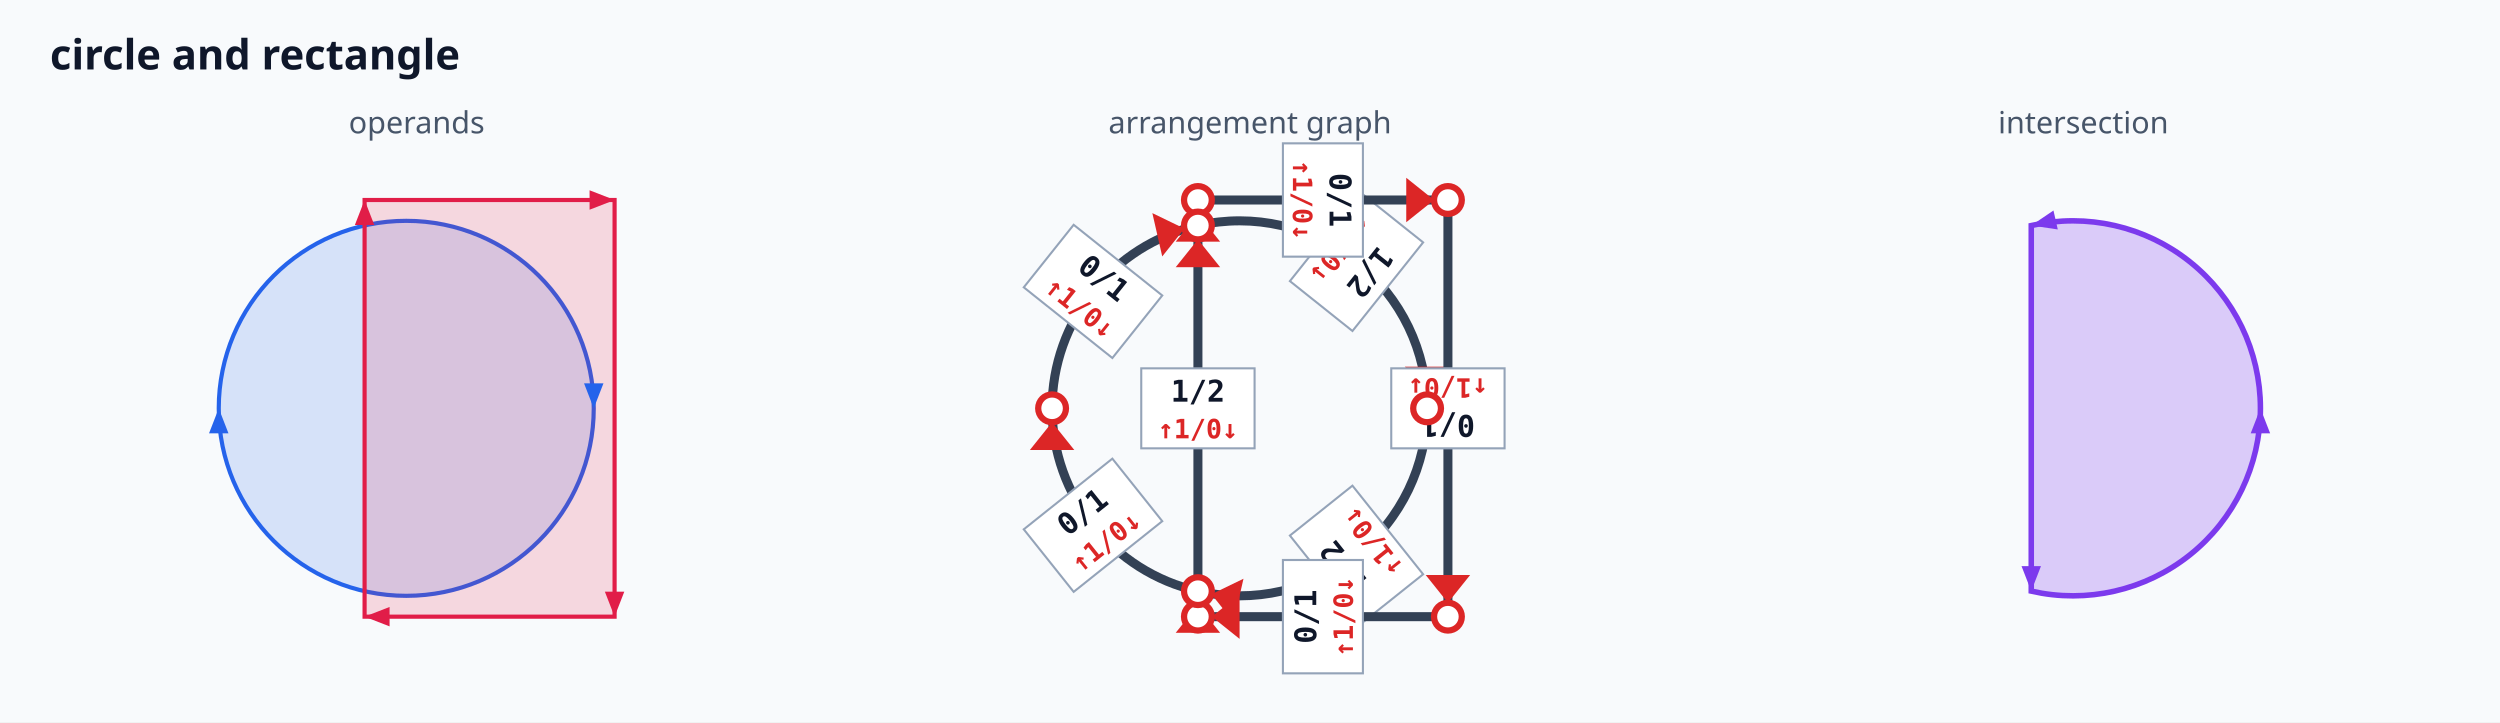
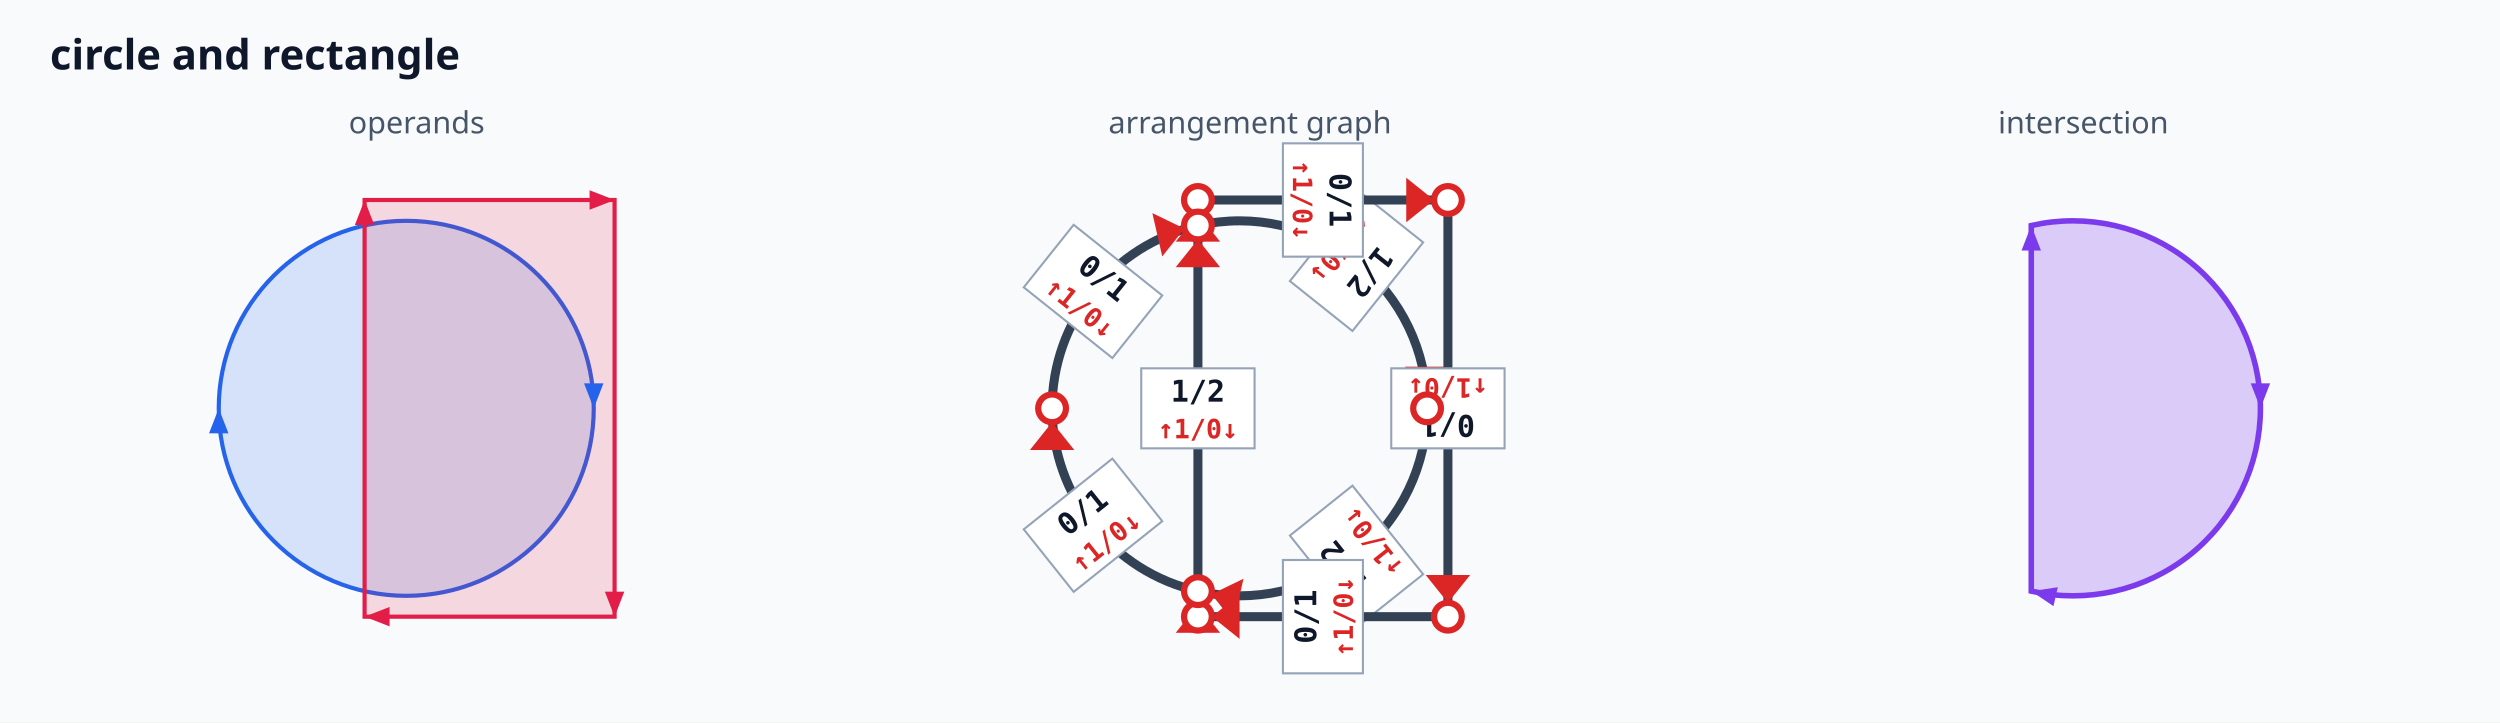
<svg xmlns="http://www.w3.org/2000/svg" viewBox="0 0 900 260" width="900" height="260">
  <rect x="0" y="0" width="900" height="260" style="fill: #f8fafc; stroke: none" />
  <text x="18" y="25" font-size="15" style="fill: #0f172a; font-family: system-ui; font-weight: 600">circle and rectangle</text>
  <text x="150" y="48" font-size="11" style="fill: #475569; font-family: system-ui; text-anchor: middle">operands</text>
  <text x="450" y="48" font-size="11" style="fill: #475569; font-family: system-ui; text-anchor: middle">arrangement graph</text>
  <text x="750" y="48" font-size="11" style="fill: #475569; font-family: system-ui; text-anchor: middle">intersection</text>
  <path d="M 213.75 147 A 67.5 67.5 0 0 1 78.75 147 A 67.5 67.5 0 0 1 213.75 147 Z" style="fill: #2563eb; fill-opacity: 0.16; fill-rule: nonzero; stroke: #2563eb; stroke-width: 1.5" />
  <path d="M 131.25 72 H 221.25 V 222 H 131.25 Z" style="fill: #e11d48; fill-opacity: 0.16; fill-rule: nonzero; stroke: #e11d48; stroke-width: 1.5" />
-   <path d="M 731.25 212.812 A 67.5 67.5 0 0 0 813.75 147 A 67.5 67.5 0 0 0 731.25 81.188 Z" style="fill: #7c3aed; fill-opacity: 0.24; fill-rule: nonzero; stroke: #7c3aed; stroke-width: 2" />
+   <path d="M 813.75 147 A 67.5 67.5 0 0 1 731.25 212.812 V 81.188 A 67.5 67.5 0 0 1 813.75 147 Z" style="fill: #7c3aed; fill-opacity: 0.24; fill-rule: nonzero; stroke: #7c3aed; stroke-width: 2" />
  <path d="M 78.75 147 L 82.25 156 H 75.25 Z" style="fill: #2563eb; fill-opacity: 1.0; stroke: none" />
  <path d="M 213.75 147 L 210.25 138 H 217.25 Z" style="fill: #2563eb; fill-opacity: 1.0; stroke: none" />
  <path d="M 221.25 72 L 212.25 75.5 V 68.5 Z" style="fill: #e11d48; fill-opacity: 1.0; stroke: none" />
  <path d="M 221.25 222 L 217.75 213 H 224.75 Z" style="fill: #e11d48; fill-opacity: 1.0; stroke: none" />
  <path d="M 131.25 222 L 140.25 218.5 V 225.5 Z" style="fill: #e11d48; fill-opacity: 1.0; stroke: none" />
  <path d="M 131.25 72 L 134.75 81 H 127.75 Z" style="fill: #e11d48; fill-opacity: 1.0; stroke: none" />
  <path d="M 513.75 147 A 67.5 67.5 0 0 1 431.25 212.812" style="fill: none; stroke: #334155; stroke-width: 3.25" />
  <path d="M 436.125 213.923 L 447.653 208.346 L 444.097 223.946 Z" style="fill: #dc2626; fill-opacity: 1.0; stroke: none" />
  <rect x="467.944" y="185.367" width="40.8" height="28.8" style="fill: #fff; stroke: #94a3b8; stroke-width: 0.75" transform="rotate(231.4198 488.3437 199.7672)" />
  <text x="488.344" y="197.367" font-size="10.8" style="fill: #0f172a; font-family: ui-monospace, monospace; font-weight: 700; text-anchor: middle" transform="rotate(231.4198 488.3437 199.7672)">1/2</text>
  <text x="488.344" y="210.567" font-size="9.6" style="fill: #dc2626; font-family: ui-monospace, monospace; font-weight: 700; text-anchor: middle" transform="rotate(231.4198 488.3437 199.7672)">↑1/0↓</text>
  <path d="M 431.25 212.812 A 67.5 67.5 0 0 1 378.75 147" style="fill: none; stroke: #334155; stroke-width: 3.25" />
  <path d="M 378.75 152 L 386.75 162 H 370.75 Z" style="fill: #dc2626; fill-opacity: 1.0; stroke: none" />
  <rect x="373.083" y="174.694" width="40.8" height="28.8" style="fill: #fff; stroke: #94a3b8; stroke-width: 0.75" transform="rotate(-38.58021 393.4828 189.0936)" />
  <text x="393.483" y="186.694" font-size="10.8" style="fill: #0f172a; font-family: ui-monospace, monospace; font-weight: 700; text-anchor: middle" transform="rotate(-38.58021 393.4828 189.0936)">0/1</text>
  <text x="393.483" y="199.894" font-size="9.6" style="fill: #dc2626; font-family: ui-monospace, monospace; font-weight: 700; text-anchor: middle" transform="rotate(-38.58021 393.4828 189.0936)">↑1/0↓</text>
  <path d="M 378.75 147 A 67.5 67.5 0 0 1 431.25 81.188" style="fill: none; stroke: #334155; stroke-width: 3.25" />
  <path d="M 426.375 82.299 L 418.403 92.321 L 414.847 76.721 Z" style="fill: #dc2626; fill-opacity: 1.0; stroke: none" />
  <rect x="373.083" y="90.506" width="40.8" height="28.8" style="fill: #fff; stroke: #94a3b8; stroke-width: 0.75" transform="rotate(38.58021 393.4828 104.9064)" />
  <text x="393.483" y="102.506" font-size="10.8" style="fill: #0f172a; font-family: ui-monospace, monospace; font-weight: 700; text-anchor: middle" transform="rotate(38.58021 393.4828 104.9064)">0/1</text>
  <text x="393.483" y="115.706" font-size="9.6" style="fill: #dc2626; font-family: ui-monospace, monospace; font-weight: 700; text-anchor: middle" transform="rotate(38.58021 393.4828 104.9064)">↑1/0↓</text>
  <path d="M 431.25 81.188 A 67.5 67.5 0 0 1 513.75 147" style="fill: none; stroke: #334155; stroke-width: 3.25" />
  <path d="M 513.75 142 L 505.75 132 H 521.75 Z" style="fill: #dc2626; fill-opacity: 1.0; stroke: none" />
  <rect x="467.944" y="79.833" width="40.8" height="28.8" style="fill: #fff; stroke: #94a3b8; stroke-width: 0.75" transform="rotate(128.5802 488.3437 94.23282)" />
  <text x="488.344" y="91.833" font-size="10.8" style="fill: #0f172a; font-family: ui-monospace, monospace; font-weight: 700; text-anchor: middle" transform="rotate(128.5802 488.3437 94.23282)">1/2</text>
  <text x="488.344" y="105.033" font-size="9.6" style="fill: #dc2626; font-family: ui-monospace, monospace; font-weight: 700; text-anchor: middle" transform="rotate(128.5802 488.3437 94.23282)">↑1/0↓</text>
  <path d="M 431.25 72 H 521.25" style="fill: none; stroke: #334155; stroke-width: 3.25" />
  <path d="M 516.25 72 L 506.25 80 V 64 Z" style="fill: #dc2626; fill-opacity: 1.0; stroke: none" />
  <rect x="455.85" y="57.6" width="40.8" height="28.8" style="fill: #fff; stroke: #94a3b8; stroke-width: 0.75" transform="rotate(90 476.25 72)" />
  <text x="476.25" y="69.6" font-size="10.8" style="fill: #0f172a; font-family: ui-monospace, monospace; font-weight: 700; text-anchor: middle" transform="rotate(90 476.25 72)">0/1</text>
  <text x="476.25" y="82.8" font-size="9.6" style="fill: #dc2626; font-family: ui-monospace, monospace; font-weight: 700; text-anchor: middle" transform="rotate(90 476.25 72)">↑1/0↓</text>
  <path d="M 521.25 72 V 222" style="fill: none; stroke: #334155; stroke-width: 3.25" />
  <path d="M 521.25 217 L 513.25 207 H 529.25 Z" style="fill: #dc2626; fill-opacity: 1.0; stroke: none" />
  <rect x="500.85" y="132.6" width="40.8" height="28.8" style="fill: #fff; stroke: #94a3b8; stroke-width: 0.75" transform="rotate(180 521.25 147)" />
  <text x="521.25" y="144.6" font-size="10.8" style="fill: #0f172a; font-family: ui-monospace, monospace; font-weight: 700; text-anchor: middle" transform="rotate(180 521.25 147)">0/1</text>
  <text x="521.25" y="157.8" font-size="9.6" style="fill: #dc2626; font-family: ui-monospace, monospace; font-weight: 700; text-anchor: middle" transform="rotate(180 521.25 147)">↑1/0↓</text>
  <path d="M 521.25 222 H 431.25" style="fill: none; stroke: #334155; stroke-width: 3.25" />
  <path d="M 436.25 222 L 446.25 214 V 230 Z" style="fill: #dc2626; fill-opacity: 1.0; stroke: none" />
  <rect x="455.85" y="207.6" width="40.8" height="28.8" style="fill: #fff; stroke: #94a3b8; stroke-width: 0.75" transform="rotate(270 476.25 222)" />
  <text x="476.25" y="219.6" font-size="10.8" style="fill: #0f172a; font-family: ui-monospace, monospace; font-weight: 700; text-anchor: middle" transform="rotate(270 476.25 222)">0/1</text>
  <text x="476.25" y="232.8" font-size="9.6" style="fill: #dc2626; font-family: ui-monospace, monospace; font-weight: 700; text-anchor: middle" transform="rotate(270 476.25 222)">↑1/0↓</text>
  <path d="M 431.25 222 V 212.812" style="fill: none; stroke: #334155; stroke-width: 3.25" />
  <path d="M 431.25 217.812 L 439.25 227.812 H 423.25 Z" style="fill: #dc2626; fill-opacity: 1.0; stroke: none" />
  <path d="M 431.25 212.812 V 81.188" style="fill: none; stroke: #334155; stroke-width: 3.25" />
  <path d="M 431.25 86.188 L 439.25 96.188 H 423.25 Z" style="fill: #dc2626; fill-opacity: 1.0; stroke: none" />
  <rect x="410.85" y="132.6" width="40.8" height="28.8" style="fill: #fff; stroke: #94a3b8; stroke-width: 0.75" transform="rotate(0 431.25 147)" />
  <text x="431.25" y="144.6" font-size="10.8" style="fill: #0f172a; font-family: ui-monospace, monospace; font-weight: 700; text-anchor: middle" transform="rotate(0 431.25 147)">1/2</text>
  <text x="431.25" y="157.8" font-size="9.6" style="fill: #dc2626; font-family: ui-monospace, monospace; font-weight: 700; text-anchor: middle" transform="rotate(0 431.25 147)">↑1/0↓</text>
  <path d="M 431.25 81.188 V 72" style="fill: none; stroke: #334155; stroke-width: 3.25" />
  <path d="M 431.25 77 L 439.25 87 H 423.25 Z" style="fill: #dc2626; fill-opacity: 1.0; stroke: none" />
  <circle cx="513.75" cy="147" r="5" style="fill: #fff; stroke: #dc2626; stroke-width: 2.25" />
  <circle cx="378.75" cy="147" r="5" style="fill: #fff; stroke: #dc2626; stroke-width: 2.25" />
  <circle cx="431.25" cy="72" r="5" style="fill: #fff; stroke: #dc2626; stroke-width: 2.25" />
  <circle cx="521.25" cy="72" r="5" style="fill: #fff; stroke: #dc2626; stroke-width: 2.25" />
  <circle cx="521.25" cy="222" r="5" style="fill: #fff; stroke: #dc2626; stroke-width: 2.25" />
  <circle cx="431.25" cy="222" r="5" style="fill: #fff; stroke: #dc2626; stroke-width: 2.25" />
  <circle cx="431.25" cy="212.812" r="5" style="fill: #fff; stroke: #dc2626; stroke-width: 2.25" />
  <circle cx="431.25" cy="81.188" r="5" style="fill: #fff; stroke: #dc2626; stroke-width: 2.25" />
-   <path d="M 813.75 147 L 817.25 156 H 810.25 Z" style="fill: #7c3aed; fill-opacity: 1.0; stroke: none" />
-   <path d="M 731.25 81.188 L 739.247 75.775 L 740.803 82.6 Z" style="fill: #7c3aed; fill-opacity: 1.0; stroke: none" />
-   <path d="M 731.25 212.812 L 727.75 203.812 H 734.75 Z" style="fill: #7c3aed; fill-opacity: 1.0; stroke: none" />
+   <path d="M 731.25 212.812 L 740.803 211.4 L 739.247 218.225 Z" style="fill: #7c3aed; fill-opacity: 1.0; stroke: none" />
+   <path d="M 731.25 81.188 L 734.75 90.188 H 727.75 Z" style="fill: #7c3aed; fill-opacity: 1.0; stroke: none" />
+   <path d="M 813.75 147 L 810.25 138 H 817.25 Z" style="fill: #7c3aed; fill-opacity: 1.0; stroke: none" />
</svg>
